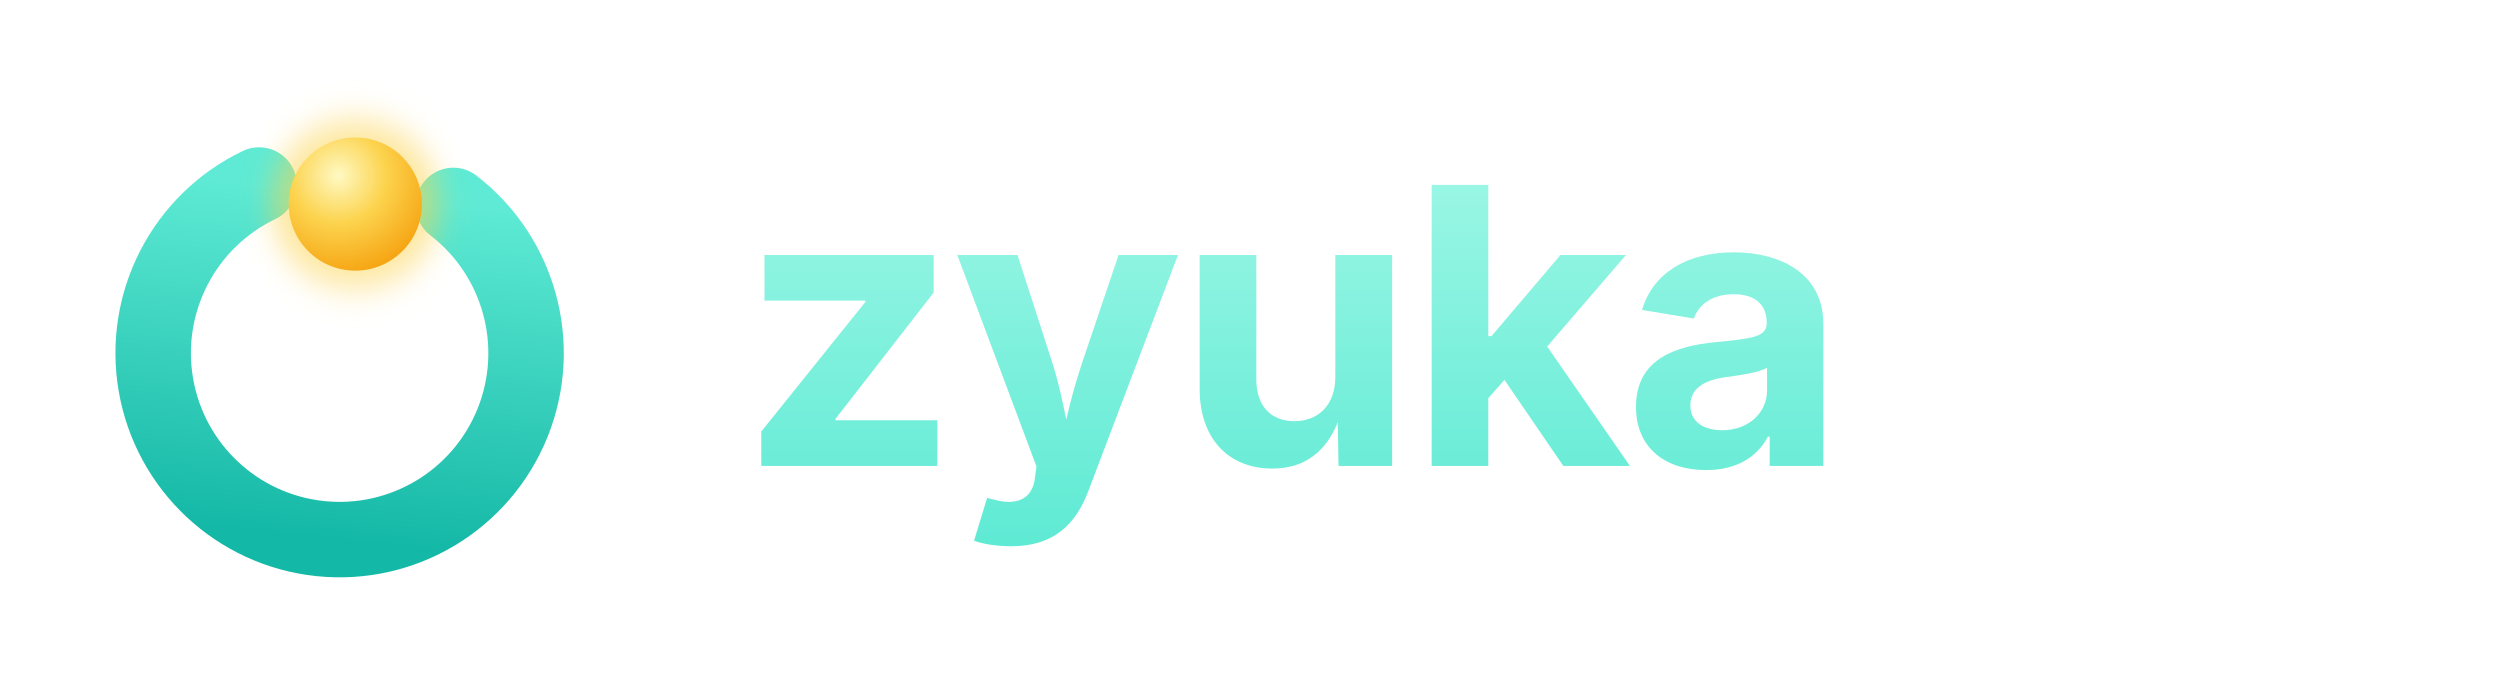
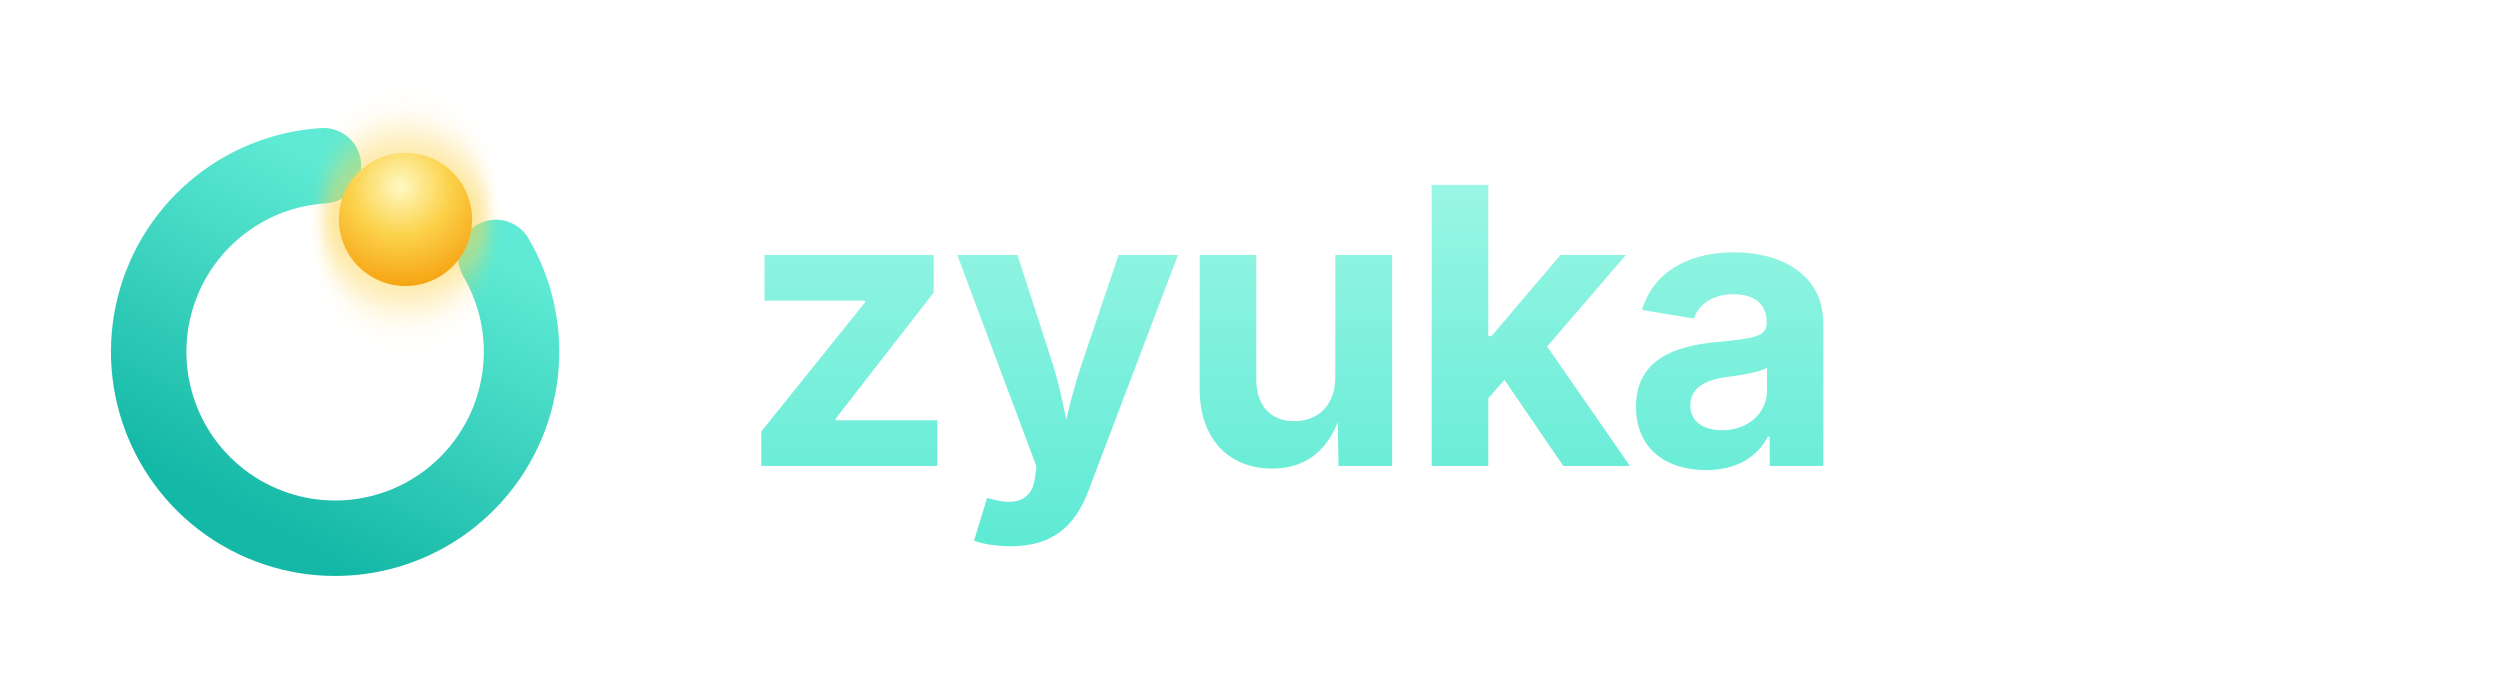
<svg xmlns="http://www.w3.org/2000/svg" viewBox="0 0 440 120" role="img" aria-label="Zyuka">
  <defs>
    <linearGradient id="arcGrad" x1="0" y1="1" x2="0" y2="0">
      <stop offset="0%" stop-color="#14B8A6" />
      <stop offset="100%" stop-color="#5EEAD4" />
    </linearGradient>
    <radialGradient id="seedGrad" cx="0.35" cy="0.3" r="0.8">
      <stop offset="0%" stop-color="#FEF9C3" />
      <stop offset="45%" stop-color="#FCD34D" />
      <stop offset="100%" stop-color="#F59E0B" />
    </radialGradient>
    <filter id="seedGlow" x="-50%" y="-50%" width="200%" height="200%">
      <feGaussianBlur in="SourceGraphic" stdDeviation="7" />
    </filter>
    <linearGradient id="textGrad" x1="0" y1="1" x2="0" y2="0">
      <stop offset="0%" stop-color="#5EEAD4" />
      <stop offset="100%" stop-color="#99F6E4" />
    </linearGradient>
  </defs>
  <g transform="translate(10,10) scale(0.390625)">
-     <g transform="rotate(6 128 128)">
+     <g transform="rotate(28 128 128)">
      <path d="M 172,62 A 84,84 0 1 1 84,62" fill="none" stroke="url(#arcGrad)" stroke-width="34" stroke-linecap="round" />
      <circle cx="128" cy="66" r="38" fill="#FCD34D" opacity="0.55" filter="url(#seedGlow)" />
      <circle cx="128" cy="66" r="30" fill="url(#seedGrad)" />
    </g>
  </g>
  <text x="130" y="82" font-family="'Inter','Helvetica Neue',system-ui,-apple-system,Segoe UI,Roboto,sans-serif" font-size="68" font-weight="700" fill="url(#textGrad)" letter-spacing="-1.5">zyuka</text>
</svg>
